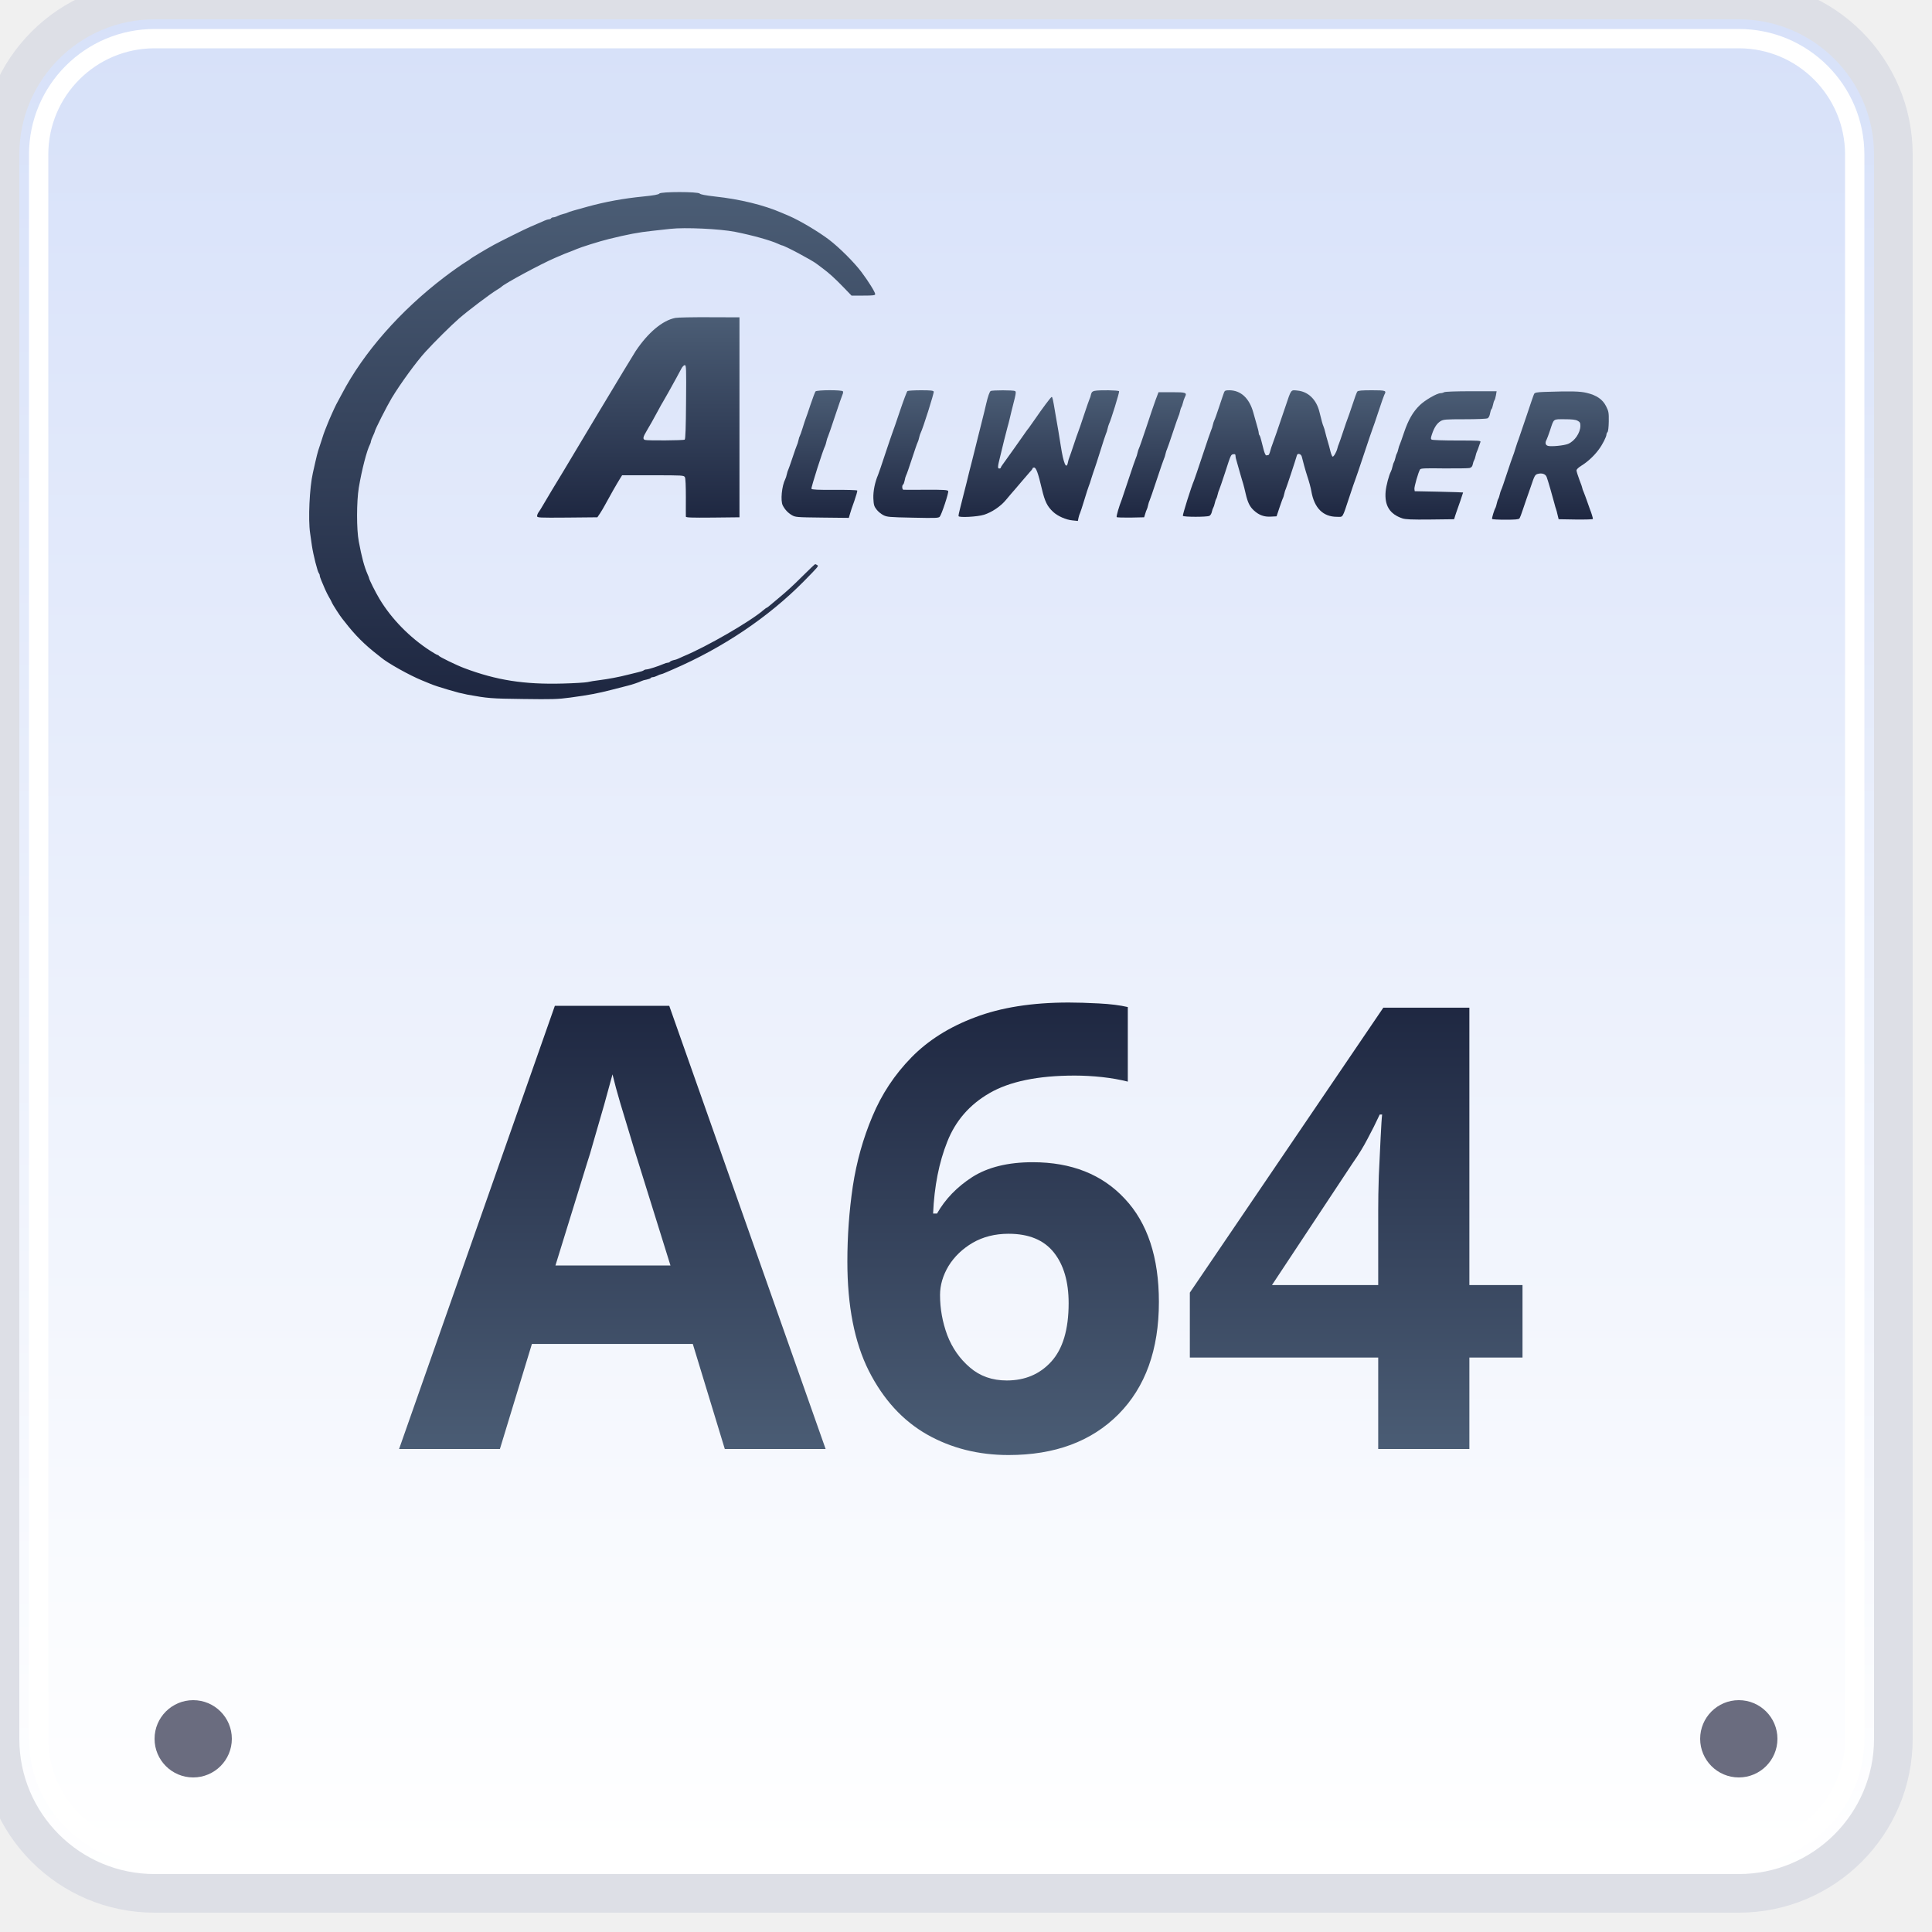
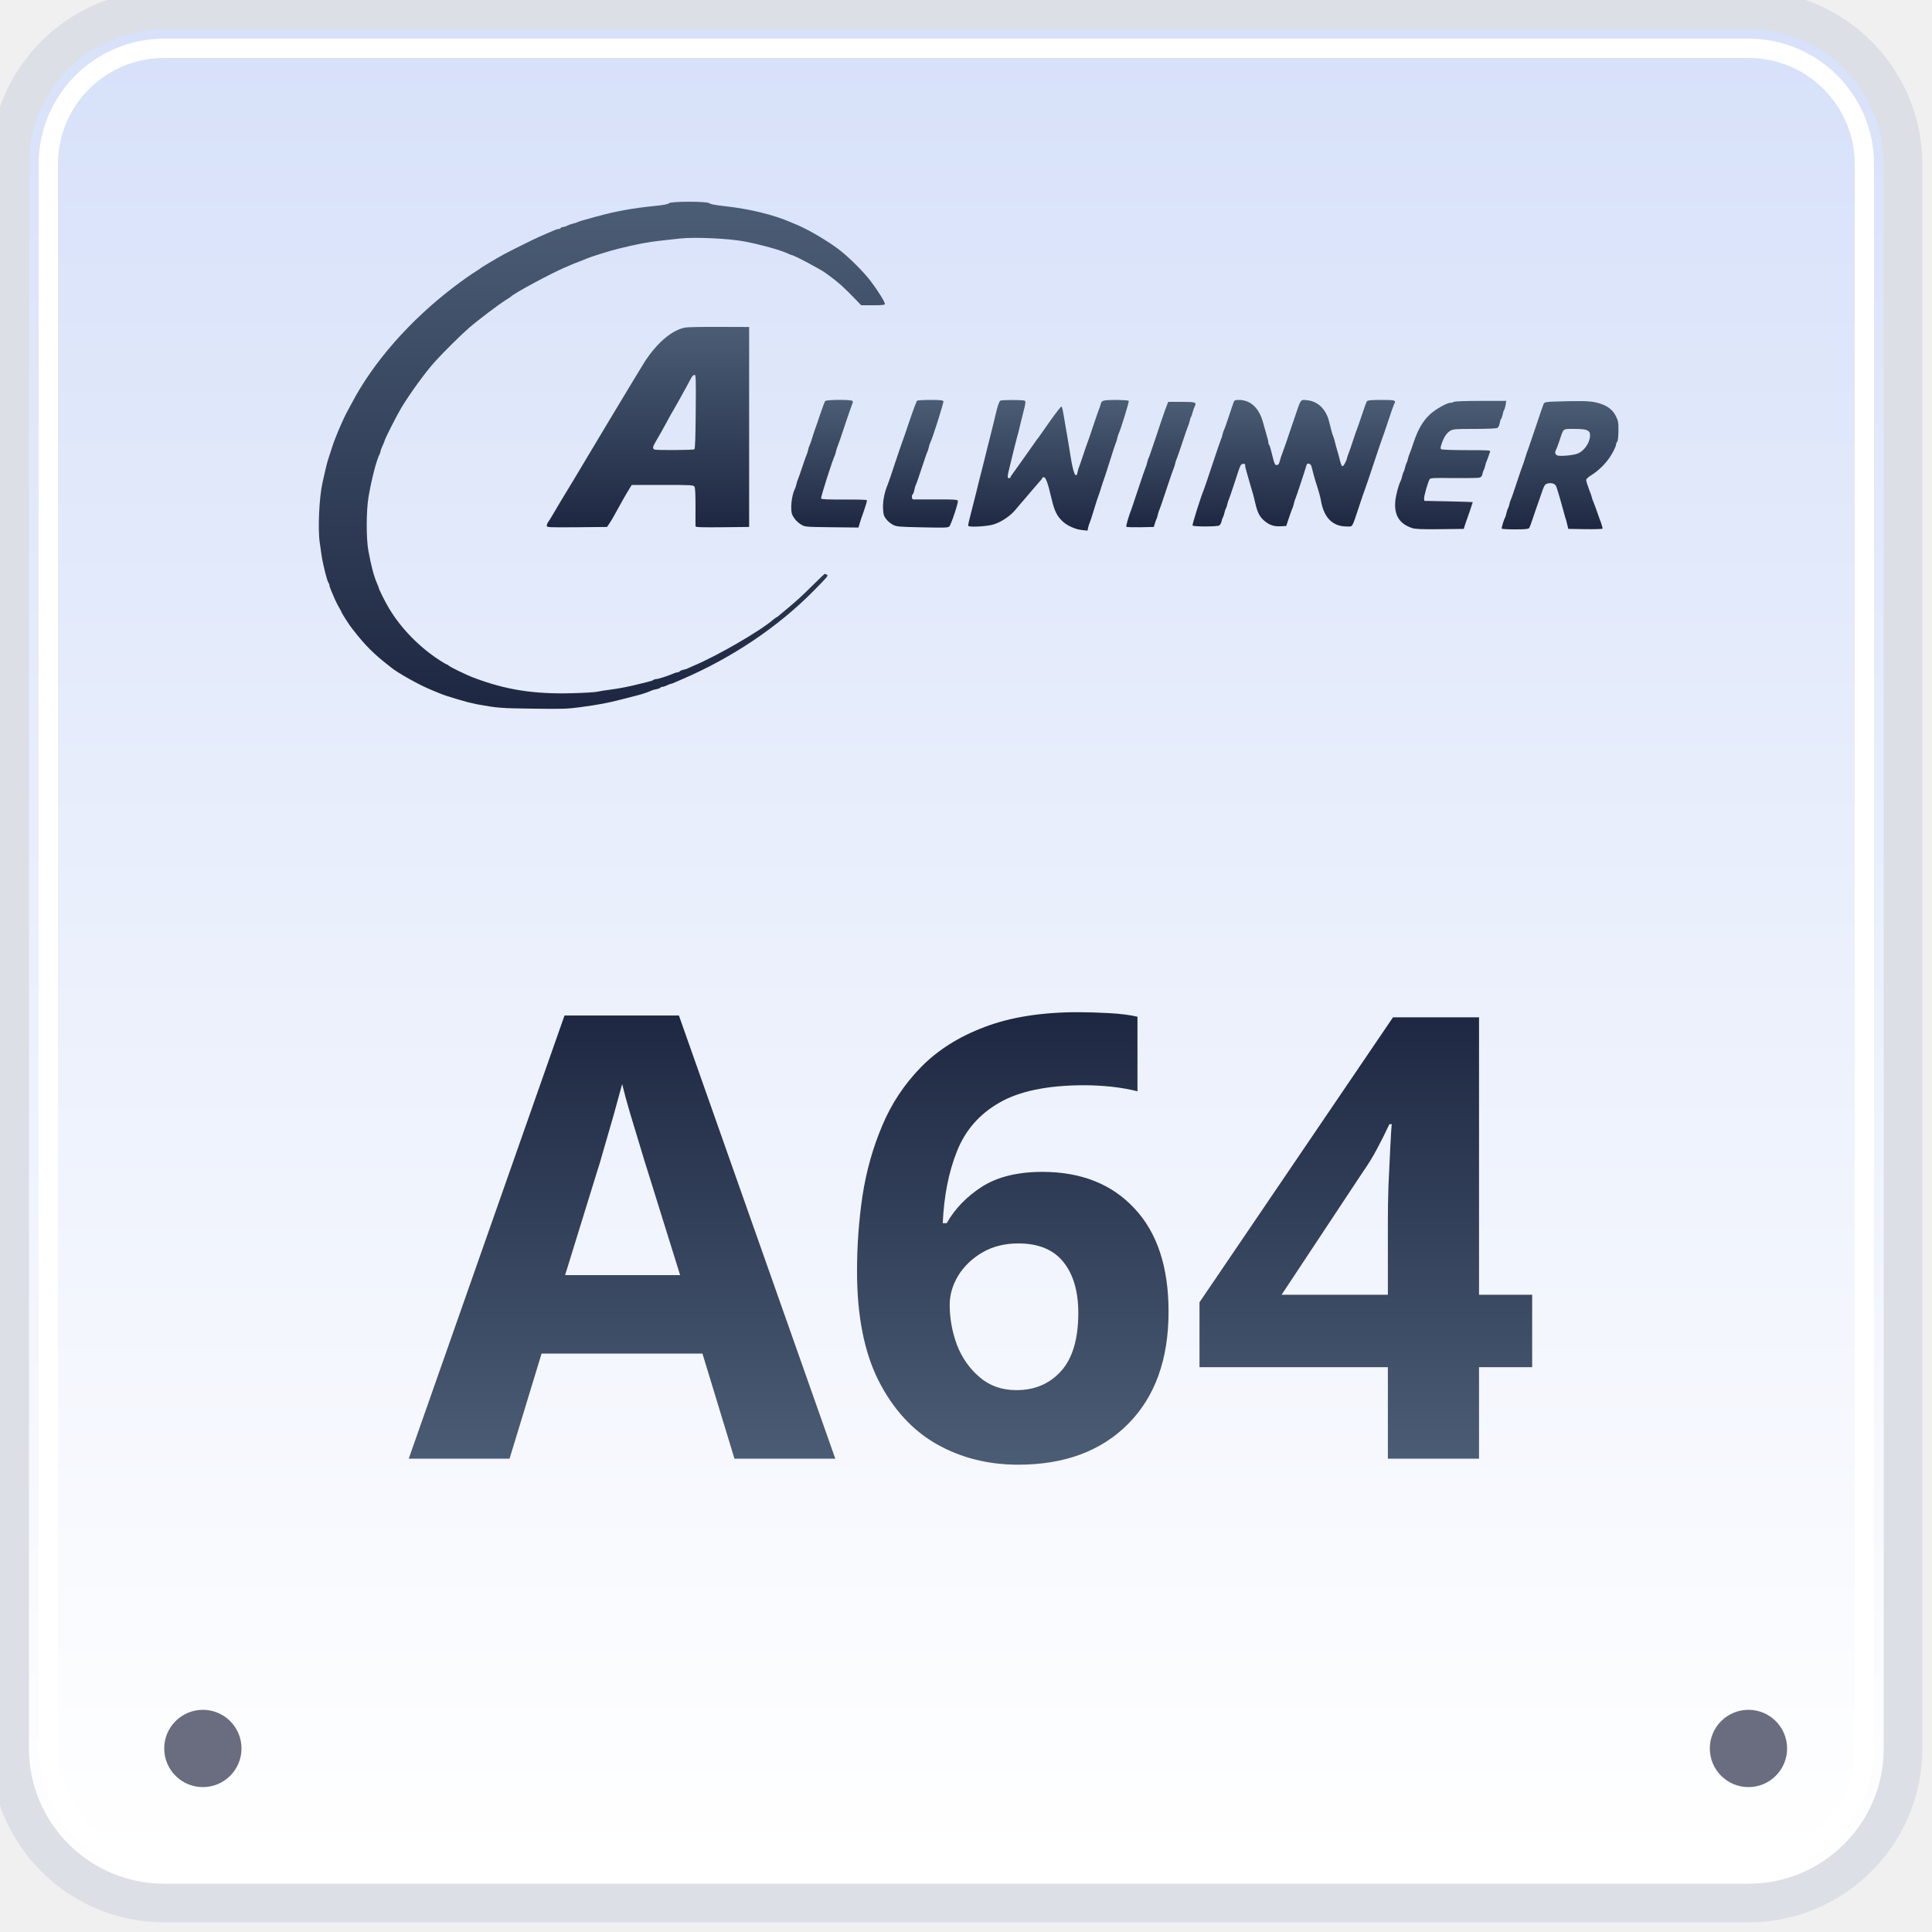
<svg xmlns="http://www.w3.org/2000/svg" width="100" height="100">
  <defs>
    <linearGradient id="soc_bg" x1="0%" y1="0%" x2="0%" y2="100%">
      <stop offset="0%" style="stop-color:#d7e1f9;stop-opacity:1" />
      <stop offset="100%" style="stop-color:#ffffff;stop-opacity:1" />
    </linearGradient>
    <linearGradient id="soc_name" x1="0%" y1="0%" x2="0%" y2="100%">
      <stop offset="0%" style="stop-color:#1e2741;stop-opacity:1" />
      <stop offset="100%" style="stop-color:#4b5d75;stop-opacity:1" />
    </linearGradient>
  </defs>
-   <rect width="98" height="98" fill="url(#soc_bg)" rx="8" stroke="#dddfe6" stroke-width="2" />
-   <rect x="2" y="2" width="94" height="94" fill="url(#soc_bg)" rx="6" stroke="#ffffff" stroke-width="1" />
-   <g transform="translate(16,80) scale(0.005,-0.005)" fill="url(#soc_name)">
-     <path d="M3625 13996 c-7 -10 -56 -19 -165 -30 -205 -20 -395 -55 -580 -106 -139 -38 -187 -52 -200 -59 -9 -5 -30 -12 -49 -16 -18 -4 -44 -13 -59 -21 -15 -8 -35 -14 -44 -14 -9 0 -20 -4 -23 -10 -3 -5 -13 -10 -22 -10 -8 0 -29 -6 -46 -14 -28 -13 -66 -29 -152 -66 -42 -17 -313 -152 -371 -184 -79 -43 -238 -138 -244 -146 -3 -3 -23 -17 -45 -30 -36 -21 -159 -108 -225 -159 -457 -348 -836 -779 -1061 -1209 -27 -50 -53 -100 -59 -110 -15 -28 -76 -164 -90 -202 -7 -19 -19 -48 -26 -65 -7 -16 -22 -61 -34 -100 -12 -38 -28 -88 -36 -110 -7 -22 -20 -74 -29 -115 -9 -41 -21 -93 -26 -115 -35 -152 -50 -481 -29 -622 6 -38 14 -97 19 -133 14 -94 58 -269 72 -284 5 -6 9 -16 9 -24 0 -7 8 -32 18 -55 10 -23 27 -62 37 -87 11 -25 29 -61 40 -80 12 -19 25 -44 29 -54 6 -19 90 -149 111 -173 5 -7 15 -18 20 -25 111 -144 209 -242 353 -353 7 -5 18 -15 25 -20 66 -57 298 -187 427 -239 36 -15 74 -31 85 -35 33 -14 105 -38 185 -61 41 -11 91 -25 110 -31 19 -5 60 -14 90 -20 210 -38 243 -41 575 -45 302 -4 357 -3 490 15 199 27 286 44 430 81 66 17 138 36 160 41 46 11 123 37 146 49 9 5 33 12 53 15 20 4 39 11 42 16 3 5 13 9 22 9 9 0 30 7 46 15 15 8 33 15 38 15 5 0 30 9 56 21 26 11 56 24 67 29 519 224 989 541 1355 911 154 157 156 159 140 169 -8 5 -18 10 -21 10 -4 0 -60 -53 -125 -118 -118 -117 -166 -160 -258 -237 -26 -22 -62 -52 -80 -67 -17 -15 -34 -28 -37 -28 -3 0 -19 -11 -35 -25 -136 -118 -589 -380 -829 -479 -22 -10 -47 -21 -55 -25 -9 -5 -30 -12 -48 -15 -17 -4 -34 -12 -37 -17 -4 -5 -13 -9 -22 -9 -8 0 -29 -6 -46 -14 -50 -22 -155 -56 -175 -56 -10 0 -22 -4 -28 -9 -5 -5 -31 -14 -59 -20 -27 -7 -77 -19 -110 -27 -85 -22 -197 -43 -290 -55 -44 -5 -99 -14 -123 -20 -24 -5 -139 -12 -255 -15 -400 -11 -688 34 -1022 160 -80 30 -258 117 -263 128 -2 5 -8 8 -13 8 -4 0 -40 20 -78 45 -211 137 -399 329 -523 536 -41 68 -108 202 -108 216 0 3 -6 19 -14 36 -36 83 -61 177 -92 342 -24 125 -23 413 0 555 31 185 83 388 117 452 5 10 9 23 9 30 1 7 9 31 20 53 11 22 19 44 20 48 0 17 126 265 176 348 88 146 256 377 349 478 87 96 264 272 347 344 90 79 323 255 393 297 22 13 42 27 45 30 24 30 408 237 555 300 28 12 59 25 70 30 11 5 45 19 75 30 30 11 64 25 75 30 50 22 238 81 335 105 203 50 310 70 450 85 52 6 138 15 190 21 150 17 513 0 670 -31 185 -37 367 -88 447 -125 17 -8 34 -15 37 -15 24 0 315 -155 361 -192 6 -5 33 -25 60 -45 70 -52 127 -104 220 -200 l80 -83 123 0 c101 0 122 3 122 15 0 20 -70 133 -143 230 -77 102 -229 253 -335 334 -114 86 -300 196 -412 245 -19 8 -55 23 -80 34 -185 80 -430 140 -690 168 -96 11 -149 21 -156 30 -17 21 -405 21 -419 0z" />
-     <path d="M3791 12709 c-133 -26 -282 -151 -411 -344 -18 -27 -192 -315 -387 -640 -194 -324 -357 -597 -362 -605 -32 -50 -216 -358 -225 -375 -6 -11 -19 -31 -28 -44 -10 -13 -18 -32 -18 -42 0 -19 12 -19 312 -17 l312 3 27 40 c15 22 40 65 56 95 39 73 120 216 150 263 l23 37 320 0 c309 0 320 -1 330 -20 7 -12 10 -92 10 -208 0 -103 -1 -193 0 -200 0 -10 59 -12 278 -10 l277 3 0 1035 0 1035 -310 1 c-170 1 -330 -2 -354 -7z m111 -871 c-2 -263 -6 -384 -14 -389 -14 -9 -390 -11 -412 -3 -24 9 -20 30 18 93 36 60 67 116 124 221 19 36 38 70 42 75 4 6 31 53 60 105 29 52 67 120 83 150 17 30 39 72 50 93 10 20 26 37 36 37 15 0 16 -33 13 -382z" />
-     <path d="M5242 11948 c-5 -7 -29 -69 -52 -138 -23 -69 -45 -134 -50 -145 -4 -11 -19 -54 -31 -95 -13 -41 -26 -79 -30 -85 -4 -5 -10 -26 -14 -45 -4 -19 -11 -41 -16 -50 -4 -8 -24 -64 -44 -125 -20 -60 -40 -117 -44 -125 -5 -9 -12 -31 -16 -50 -4 -19 -11 -41 -16 -50 -36 -70 -51 -224 -26 -272 22 -43 53 -76 93 -100 38 -22 47 -23 315 -26 l276 -3 11 38 c5 21 26 83 46 137 19 54 33 103 30 108 -3 5 -109 8 -236 7 -170 -1 -233 2 -238 11 -6 10 122 412 142 445 3 6 9 26 13 45 4 19 11 41 16 50 4 8 38 105 74 215 37 110 71 210 77 222 6 11 7 26 4 32 -10 16 -270 15 -284 -1z" />
-     <path d="M6194 11952 c-6 -4 -41 -97 -78 -207 -37 -110 -71 -209 -76 -220 -5 -11 -38 -110 -75 -220 -36 -110 -70 -209 -75 -220 -33 -76 -52 -171 -49 -244 3 -67 8 -83 32 -114 15 -21 47 -47 70 -59 39 -20 60 -22 307 -27 233 -5 266 -4 278 10 20 23 94 248 88 265 -5 12 -43 15 -228 14 -123 0 -229 -1 -235 0 -15 0 -18 46 -4 54 5 3 12 22 16 42 3 20 10 44 15 53 6 9 32 86 60 171 28 85 54 162 59 170 5 9 12 31 16 50 4 19 11 41 16 50 21 38 140 413 135 426 -4 11 -31 14 -133 14 -70 0 -133 -4 -139 -8z" />
-     <path d="M7055 11952 c-11 -7 -28 -55 -46 -132 -10 -44 -23 -98 -53 -217 -8 -32 -22 -87 -31 -123 -9 -36 -23 -92 -31 -125 -8 -33 -22 -87 -30 -120 -8 -33 -22 -86 -30 -117 -7 -32 -21 -84 -28 -115 -8 -32 -22 -85 -30 -118 -8 -33 -24 -96 -35 -139 -12 -44 -20 -84 -18 -89 5 -17 194 -7 262 14 81 25 172 86 227 152 24 29 47 57 53 63 16 18 56 64 115 134 30 35 67 78 82 95 16 16 28 33 28 38 0 4 7 7 15 7 21 0 42 -58 80 -220 31 -132 56 -182 117 -239 47 -44 134 -82 199 -88 l57 -6 7 34 c4 18 11 40 16 49 4 8 24 69 44 135 20 66 40 129 45 140 5 11 19 52 30 90 12 39 26 79 30 90 5 11 31 94 60 185 28 91 55 172 59 180 5 9 12 31 16 50 4 19 11 41 15 50 20 39 110 331 105 340 -7 11 -204 14 -253 4 -24 -5 -32 -13 -38 -37 -3 -17 -10 -38 -15 -47 -4 -8 -31 -85 -59 -170 -28 -85 -55 -164 -60 -175 -5 -11 -25 -69 -45 -130 -20 -60 -40 -119 -45 -130 -5 -11 -12 -35 -15 -52 -16 -81 -46 -10 -74 172 -5 33 -17 103 -25 155 -9 52 -23 136 -32 185 -24 144 -29 166 -37 166 -8 0 -94 -115 -177 -236 -25 -36 -52 -74 -60 -85 -8 -10 -21 -26 -28 -37 -7 -10 -35 -49 -62 -88 -27 -38 -55 -78 -62 -88 -25 -36 -108 -152 -123 -172 -8 -10 -15 -23 -15 -27 0 -4 -7 -8 -16 -8 -18 0 -17 19 10 125 8 33 26 107 40 165 15 58 31 121 36 140 6 19 15 55 21 80 10 44 22 93 54 219 12 52 13 66 3 73 -16 10 -239 10 -253 0z" />
-     <path d="M9471 11937 c-5 -12 -27 -78 -50 -147 -23 -69 -45 -132 -50 -140 -5 -9 -12 -31 -16 -50 -4 -19 -11 -41 -16 -50 -4 -8 -45 -125 -89 -260 -45 -135 -85 -254 -90 -265 -27 -60 -120 -357 -115 -365 8 -13 251 -13 275 0 10 5 22 24 25 42 4 18 11 38 15 43 4 6 11 26 15 45 4 19 11 40 15 45 4 6 11 26 15 45 4 19 11 41 16 50 4 8 31 87 60 175 62 193 61 189 88 193 16 3 21 -2 21 -17 0 -11 6 -40 14 -63 7 -24 23 -79 35 -123 13 -44 26 -91 31 -105 4 -14 16 -59 25 -100 21 -92 43 -136 86 -175 53 -48 106 -67 174 -63 l60 3 30 90 c17 50 33 95 37 100 3 6 9 26 13 45 4 19 11 41 16 50 6 12 97 285 115 348 7 24 43 13 50 -15 7 -32 41 -155 54 -193 22 -66 39 -129 45 -165 30 -174 121 -265 265 -265 67 0 52 -24 130 210 28 85 55 164 60 175 5 11 45 130 90 265 45 135 85 254 90 265 5 11 32 90 60 175 28 85 55 163 60 172 25 45 18 48 -129 48 -103 0 -141 -3 -150 -13 -6 -7 -29 -69 -51 -138 -23 -68 -45 -133 -50 -144 -5 -11 -25 -69 -45 -130 -20 -60 -40 -119 -45 -130 -5 -11 -12 -31 -15 -45 -10 -41 -39 -90 -50 -87 -5 2 -15 26 -22 53 -6 27 -19 74 -28 104 -9 30 -21 73 -26 95 -5 22 -13 49 -18 60 -9 19 -20 61 -42 150 -31 129 -117 212 -229 222 -69 7 -62 17 -124 -168 -70 -209 -127 -372 -136 -394 -5 -11 -14 -39 -20 -62 -6 -24 -15 -44 -20 -44 -6 -1 -15 -2 -22 -3 -6 -1 -17 23 -25 52 -7 28 -19 74 -26 101 -6 27 -15 53 -20 57 -4 4 -7 15 -7 24 0 9 -9 48 -21 86 -11 38 -27 94 -35 124 -41 148 -129 229 -247 230 -40 0 -49 -3 -56 -23z" />
-     <path d="M11750 11940 c-8 -5 -25 -10 -36 -10 -39 0 -164 -73 -217 -125 -70 -68 -118 -151 -162 -281 -20 -60 -40 -116 -44 -124 -5 -9 -12 -31 -16 -50 -4 -19 -11 -39 -15 -45 -4 -5 -11 -26 -15 -45 -4 -19 -11 -39 -15 -45 -4 -5 -11 -26 -15 -45 -4 -19 -11 -41 -16 -50 -21 -39 -49 -146 -55 -207 -13 -146 42 -235 173 -279 33 -11 96 -14 289 -12 l247 3 9 30 c5 17 12 37 15 45 13 34 70 200 69 202 -1 1 -113 5 -251 8 l-250 5 -3 23 c-3 22 40 173 58 202 7 12 47 14 247 11 132 -1 251 1 265 4 20 5 29 15 34 38 3 18 10 37 14 42 4 6 11 26 15 45 4 19 11 41 16 50 4 8 12 29 17 45 6 17 13 38 17 48 7 16 -9 17 -241 17 -137 0 -255 4 -263 9 -11 7 -11 16 3 57 23 69 51 111 88 134 30 18 51 20 251 20 124 0 226 4 237 10 11 6 21 26 25 50 4 22 10 42 15 45 4 3 11 22 15 42 4 21 11 43 15 48 5 6 12 30 16 53 l7 42 -264 0 c-153 0 -270 -4 -279 -10z" />
-     <path d="M12788 11943 c-80 -3 -99 -7 -107 -21 -5 -9 -41 -114 -80 -232 -40 -118 -76 -224 -80 -235 -5 -11 -19 -51 -31 -90 -11 -38 -25 -79 -30 -90 -5 -11 -32 -90 -60 -175 -28 -85 -54 -162 -59 -170 -5 -9 -12 -31 -16 -50 -4 -19 -11 -39 -15 -45 -4 -5 -11 -26 -15 -45 -4 -19 -10 -39 -13 -45 -14 -22 -40 -110 -36 -117 3 -5 65 -8 138 -8 99 0 136 3 145 13 6 8 22 49 36 93 15 43 29 86 32 94 3 8 25 71 49 140 39 116 44 126 72 134 44 12 81 0 93 -32 11 -27 61 -200 81 -277 5 -22 13 -47 16 -55 3 -8 11 -35 16 -60 l11 -45 178 -3 c97 -1 177 1 177 6 0 10 -17 67 -30 97 -4 11 -18 49 -30 85 -12 36 -29 79 -36 97 -8 17 -14 35 -14 40 0 5 -13 44 -30 86 -16 43 -30 87 -30 97 0 11 19 30 50 49 65 40 133 103 180 167 39 52 80 133 80 156 0 8 5 19 11 25 7 7 12 52 13 111 1 90 -1 103 -28 157 -36 71 -99 114 -201 138 -69 17 -162 19 -437 10z m342 -298 c25 -13 30 -22 30 -53 0 -72 -59 -159 -127 -187 -40 -17 -171 -30 -207 -21 -28 7 -34 32 -16 64 5 9 21 53 36 97 41 124 29 115 150 115 75 0 114 -4 134 -15z" />
-     <path d="M8762 11858 c-17 -46 -60 -173 -96 -283 -37 -110 -70 -207 -75 -215 -5 -9 -12 -31 -16 -50 -4 -19 -11 -41 -16 -50 -4 -8 -38 -105 -74 -215 -37 -110 -69 -207 -72 -215 -28 -69 -59 -176 -53 -183 3 -4 69 -6 145 -5 l139 3 11 35 c5 19 13 40 16 45 4 6 10 26 14 45 4 19 11 41 16 50 4 8 38 105 74 215 36 110 70 207 74 215 5 9 12 31 16 50 4 19 11 41 16 50 4 8 31 85 59 170 28 85 55 162 59 170 5 9 12 31 16 50 4 19 11 40 15 45 4 6 11 25 15 43 4 18 13 45 20 59 26 49 15 53 -135 53 l-137 0 -31 -82z" />
+   <g transform="translate(0.5,0.5)">
+     <rect x="0" y="0" width="98" height="98" fill="url(#soc_bg)" rx="8" stroke="#dddfe6" stroke-width="2" />
+     <rect x="2" y="2" width="94" height="94" fill="url(#soc_bg)" rx="6" stroke="#ffffff" stroke-width="1" />
+     <g transform="translate(16,80) scale(0.005,-0.005)" fill="url(#soc_name)">
+       <path d="M3625 13996 c-7 -10 -56 -19 -165 -30 -205 -20 -395 -55 -580 -106 -139 -38 -187 -52 -200 -59 -9 -5 -30 -12 -49 -16 -18 -4 -44 -13 -59 -21 -15 -8 -35 -14 -44 -14 -9 0 -20 -4 -23 -10 -3 -5 -13 -10 -22 -10 -8 0 -29 -6 -46 -14 -28 -13 -66 -29 -152 -66 -42 -17 -313 -152 -371 -184 -79 -43 -238 -138 -244 -146 -3 -3 -23 -17 -45 -30 -36 -21 -159 -108 -225 -159 -457 -348 -836 -779 -1061 -1209 -27 -50 -53 -100 -59 -110 -15 -28 -76 -164 -90 -202 -7 -19 -19 -48 -26 -65 -7 -16 -22 -61 -34 -100 -12 -38 -28 -88 -36 -110 -7 -22 -20 -74 -29 -115 -9 -41 -21 -93 -26 -115 -35 -152 -50 -481 -29 -622 6 -38 14 -97 19 -133 14 -94 58 -269 72 -284 5 -6 9 -16 9 -24 0 -7 8 -32 18 -55 10 -23 27 -62 37 -87 11 -25 29 -61 40 -80 12 -19 25 -44 29 -54 6 -19 90 -149 111 -173 5 -7 15 -18 20 -25 111 -144 209 -242 353 -353 7 -5 18 -15 25 -20 66 -57 298 -187 427 -239 36 -15 74 -31 85 -35 33 -14 105 -38 185 -61 41 -11 91 -25 110 -31 19 -5 60 -14 90 -20 210 -38 243 -41 575 -45 302 -4 357 -3 490 15 199 27 286 44 430 81 66 17 138 36 160 41 46 11 123 37 146 49 9 5 33 12 53 15 20 4 39 11 42 16 3 5 13 9 22 9 9 0 30 7 46 15 15 8 33 15 38 15 5 0 30 9 56 21 26 11 56 24 67 29 519 224 989 541 1355 911 154 157 156 159 140 169 -8 5 -18 10 -21 10 -4 0 -60 -53 -125 -118 -118 -117 -166 -160 -258 -237 -26 -22 -62 -52 -80 -67 -17 -15 -34 -28 -37 -28 -3 0 -19 -11 -35 -25 -136 -118 -589 -380 -829 -479 -22 -10 -47 -21 -55 -25 -9 -5 -30 -12 -48 -15 -17 -4 -34 -12 -37 -17 -4 -5 -13 -9 -22 -9 -8 0 -29 -6 -46 -14 -50 -22 -155 -56 -175 -56 -10 0 -22 -4 -28 -9 -5 -5 -31 -14 -59 -20 -27 -7 -77 -19 -110 -27 -85 -22 -197 -43 -290 -55 -44 -5 -99 -14 -123 -20 -24 -5 -139 -12 -255 -15 -400 -11 -688 34 -1022 160 -80 30 -258 117 -263 128 -2 5 -8 8 -13 8 -4 0 -40 20 -78 45 -211 137 -399 329 -523 536 -41 68 -108 202 -108 216 0 3 -6 19 -14 36 -36 83 -61 177 -92 342 -24 125 -23 413 0 555 31 185 83 388 117 452 5 10 9 23 9 30 1 7 9 31 20 53 11 22 19 44 20 48 0 17 126 265 176 348 88 146 256 377 349 478 87 96 264 272 347 344 90 79 323 255 393 297 22 13 42 27 45 30 24 30 408 237 555 300 28 12 59 25 70 30 11 5 45 19 75 30 30 11 64 25 75 30 50 22 238 81 335 105 203 50 310 70 450 85 52 6 138 15 190 21 150 17 513 0 670 -31 185 -37 367 -88 447 -125 17 -8 34 -15 37 -15 24 0 315 -155 361 -192 6 -5 33 -25 60 -45 70 -52 127 -104 220 -200 l80 -83 123 0 c101 0 122 3 122 15 0 20 -70 133 -143 230 -77 102 -229 253 -335 334 -114 86 -300 196 -412 245 -19 8 -55 23 -80 34 -185 80 -430 140 -690 168 -96 11 -149 21 -156 30 -17 21 -405 21 -419 0z" />
+       <path d="M3791 12709 c-133 -26 -282 -151 -411 -344 -18 -27 -192 -315 -387 -640 -194 -324 -357 -597 -362 -605 -32 -50 -216 -358 -225 -375 -6 -11 -19 -31 -28 -44 -10 -13 -18 -32 -18 -42 0 -19 12 -19 312 -17 l312 3 27 40 c15 22 40 65 56 95 39 73 120 216 150 263 l23 37 320 0 c309 0 320 -1 330 -20 7 -12 10 -92 10 -208 0 -103 -1 -193 0 -200 0 -10 59 -12 278 -10 l277 3 0 1035 0 1035 -310 1 c-170 1 -330 -2 -354 -7z m111 -871 c-2 -263 -6 -384 -14 -389 -14 -9 -390 -11 -412 -3 -24 9 -20 30 18 93 36 60 67 116 124 221 19 36 38 70 42 75 4 6 31 53 60 105 29 52 67 120 83 150 17 30 39 72 50 93 10 20 26 37 36 37 15 0 16 -33 13 -382z" />
+       <path d="M5242 11948 c-5 -7 -29 -69 -52 -138 -23 -69 -45 -134 -50 -145 -4 -11 -19 -54 -31 -95 -13 -41 -26 -79 -30 -85 -4 -5 -10 -26 -14 -45 -4 -19 -11 -41 -16 -50 -4 -8 -24 -64 -44 -125 -20 -60 -40 -117 -44 -125 -5 -9 -12 -31 -16 -50 -4 -19 -11 -41 -16 -50 -36 -70 -51 -224 -26 -272 22 -43 53 -76 93 -100 38 -22 47 -23 315 -26 l276 -3 11 38 c5 21 26 83 46 137 19 54 33 103 30 108 -3 5 -109 8 -236 7 -170 -1 -233 2 -238 11 -6 10 122 412 142 445 3 6 9 26 13 45 4 19 11 41 16 50 4 8 38 105 74 215 37 110 71 210 77 222 6 11 7 26 4 32 -10 16 -270 15 -284 -1z" />
+       <path d="M6194 11952 c-6 -4 -41 -97 -78 -207 -37 -110 -71 -209 -76 -220 -5 -11 -38 -110 -75 -220 -36 -110 -70 -209 -75 -220 -33 -76 -52 -171 -49 -244 3 -67 8 -83 32 -114 15 -21 47 -47 70 -59 39 -20 60 -22 307 -27 233 -5 266 -4 278 10 20 23 94 248 88 265 -5 12 -43 15 -228 14 -123 0 -229 -1 -235 0 -15 0 -18 46 -4 54 5 3 12 22 16 42 3 20 10 44 15 53 6 9 32 86 60 171 28 85 54 162 59 170 5 9 12 31 16 50 4 19 11 41 16 50 21 38 140 413 135 426 -4 11 -31 14 -133 14 -70 0 -133 -4 -139 -8z" />
+       <path d="M7055 11952 c-11 -7 -28 -55 -46 -132 -10 -44 -23 -98 -53 -217 -8 -32 -22 -87 -31 -123 -9 -36 -23 -92 -31 -125 -8 -33 -22 -87 -30 -120 -8 -33 -22 -86 -30 -117 -7 -32 -21 -84 -28 -115 -8 -32 -22 -85 -30 -118 -8 -33 -24 -96 -35 -139 -12 -44 -20 -84 -18 -89 5 -17 194 -7 262 14 81 25 172 86 227 152 24 29 47 57 53 63 16 18 56 64 115 134 30 35 67 78 82 95 16 16 28 33 28 38 0 4 7 7 15 7 21 0 42 -58 80 -220 31 -132 56 -182 117 -239 47 -44 134 -82 199 -88 l57 -6 7 34 c4 18 11 40 16 49 4 8 24 69 44 135 20 66 40 129 45 140 5 11 19 52 30 90 12 39 26 79 30 90 5 11 31 94 60 185 28 91 55 172 59 180 5 9 12 31 16 50 4 19 11 41 15 50 20 39 110 331 105 340 -7 11 -204 14 -253 4 -24 -5 -32 -13 -38 -37 -3 -17 -10 -38 -15 -47 -4 -8 -31 -85 -59 -170 -28 -85 -55 -164 -60 -175 -5 -11 -25 -69 -45 -130 -20 -60 -40 -119 -45 -130 -5 -11 -12 -35 -15 -52 -16 -81 -46 -10 -74 172 -5 33 -17 103 -25 155 -9 52 -23 136 -32 185 -24 144 -29 166 -37 166 -8 0 -94 -115 -177 -236 -25 -36 -52 -74 -60 -85 -8 -10 -21 -26 -28 -37 -7 -10 -35 -49 -62 -88 -27 -38 -55 -78 -62 -88 -25 -36 -108 -152 -123 -172 -8 -10 -15 -23 -15 -27 0 -4 -7 -8 -16 -8 -18 0 -17 19 10 125 8 33 26 107 40 165 15 58 31 121 36 140 6 19 15 55 21 80 10 44 22 93 54 219 12 52 13 66 3 73 -16 10 -239 10 -253 0z" />
+       <path d="M9471 11937 c-5 -12 -27 -78 -50 -147 -23 -69 -45 -132 -50 -140 -5 -9 -12 -31 -16 -50 -4 -19 -11 -41 -16 -50 -4 -8 -45 -125 -89 -260 -45 -135 -85 -254 -90 -265 -27 -60 -120 -357 -115 -365 8 -13 251 -13 275 0 10 5 22 24 25 42 4 18 11 38 15 43 4 6 11 26 15 45 4 19 11 40 15 45 4 6 11 26 15 45 4 19 11 41 16 50 4 8 31 87 60 175 62 193 61 189 88 193 16 3 21 -2 21 -17 0 -11 6 -40 14 -63 7 -24 23 -79 35 -123 13 -44 26 -91 31 -105 4 -14 16 -59 25 -100 21 -92 43 -136 86 -175 53 -48 106 -67 174 -63 l60 3 30 90 c17 50 33 95 37 100 3 6 9 26 13 45 4 19 11 41 16 50 6 12 97 285 115 348 7 24 43 13 50 -15 7 -32 41 -155 54 -193 22 -66 39 -129 45 -165 30 -174 121 -265 265 -265 67 0 52 -24 130 210 28 85 55 164 60 175 5 11 45 130 90 265 45 135 85 254 90 265 5 11 32 90 60 175 28 85 55 163 60 172 25 45 18 48 -129 48 -103 0 -141 -3 -150 -13 -6 -7 -29 -69 -51 -138 -23 -68 -45 -133 -50 -144 -5 -11 -25 -69 -45 -130 -20 -60 -40 -119 -45 -130 -5 -11 -12 -31 -15 -45 -10 -41 -39 -90 -50 -87 -5 2 -15 26 -22 53 -6 27 -19 74 -28 104 -9 30 -21 73 -26 95 -5 22 -13 49 -18 60 -9 19 -20 61 -42 150 -31 129 -117 212 -229 222 -69 7 -62 17 -124 -168 -70 -209 -127 -372 -136 -394 -5 -11 -14 -39 -20 -62 -6 -24 -15 -44 -20 -44 -6 -1 -15 -2 -22 -3 -6 -1 -17 23 -25 52 -7 28 -19 74 -26 101 -6 27 -15 53 -20 57 -4 4 -7 15 -7 24 0 9 -9 48 -21 86 -11 38 -27 94 -35 124 -41 148 -129 229 -247 230 -40 0 -49 -3 -56 -23z" />
+       <path d="M11750 11940 c-8 -5 -25 -10 -36 -10 -39 0 -164 -73 -217 -125 -70 -68 -118 -151 -162 -281 -20 -60 -40 -116 -44 -124 -5 -9 -12 -31 -16 -50 -4 -19 -11 -39 -15 -45 -4 -5 -11 -26 -15 -45 -4 -19 -11 -39 -15 -45 -4 -5 -11 -26 -15 -45 -4 -19 -11 -41 -16 -50 -21 -39 -49 -146 -55 -207 -13 -146 42 -235 173 -279 33 -11 96 -14 289 -12 l247 3 9 30 c5 17 12 37 15 45 13 34 70 200 69 202 -1 1 -113 5 -251 8 l-250 5 -3 23 c-3 22 40 173 58 202 7 12 47 14 247 11 132 -1 251 1 265 4 20 5 29 15 34 38 3 18 10 37 14 42 4 6 11 26 15 45 4 19 11 41 16 50 4 8 12 29 17 45 6 17 13 38 17 48 7 16 -9 17 -241 17 -137 0 -255 4 -263 9 -11 7 -11 16 3 57 23 69 51 111 88 134 30 18 51 20 251 20 124 0 226 4 237 10 11 6 21 26 25 50 4 22 10 42 15 45 4 3 11 22 15 42 4 21 11 43 15 48 5 6 12 30 16 53 l7 42 -264 0 c-153 0 -270 -4 -279 -10z" />
+       <path d="M12788 11943 c-80 -3 -99 -7 -107 -21 -5 -9 -41 -114 -80 -232 -40 -118 -76 -224 -80 -235 -5 -11 -19 -51 -31 -90 -11 -38 -25 -79 -30 -90 -5 -11 -32 -90 -60 -175 -28 -85 -54 -162 -59 -170 -5 -9 -12 -31 -16 -50 -4 -19 -11 -39 -15 -45 -4 -5 -11 -26 -15 -45 -4 -19 -10 -39 -13 -45 -14 -22 -40 -110 -36 -117 3 -5 65 -8 138 -8 99 0 136 3 145 13 6 8 22 49 36 93 15 43 29 86 32 94 3 8 25 71 49 140 39 116 44 126 72 134 44 12 81 0 93 -32 11 -27 61 -200 81 -277 5 -22 13 -47 16 -55 3 -8 11 -35 16 -60 l11 -45 178 -3 c97 -1 177 1 177 6 0 10 -17 67 -30 97 -4 11 -18 49 -30 85 -12 36 -29 79 -36 97 -8 17 -14 35 -14 40 0 5 -13 44 -30 86 -16 43 -30 87 -30 97 0 11 19 30 50 49 65 40 133 103 180 167 39 52 80 133 80 156 0 8 5 19 11 25 7 7 12 52 13 111 1 90 -1 103 -28 157 -36 71 -99 114 -201 138 -69 17 -162 19 -437 10z m342 -298 c25 -13 30 -22 30 -53 0 -72 -59 -159 -127 -187 -40 -17 -171 -30 -207 -21 -28 7 -34 32 -16 64 5 9 21 53 36 97 41 124 29 115 150 115 75 0 114 -4 134 -15z" />
+       <path d="M8762 11858 c-17 -46 -60 -173 -96 -283 -37 -110 -70 -207 -75 -215 -5 -9 -12 -31 -16 -50 -4 -19 -11 -41 -16 -50 -4 -8 -38 -105 -74 -215 -37 -110 -69 -207 -72 -215 -28 -69 -59 -176 -53 -183 3 -4 69 -6 145 -5 l139 3 11 35 c5 19 13 40 16 45 4 6 10 26 14 45 4 19 11 41 16 50 4 8 38 105 74 215 36 110 70 207 74 215 5 9 12 31 16 50 4 19 11 41 16 50 4 8 31 85 59 170 28 85 55 162 59 170 5 9 12 31 16 50 4 19 11 40 15 45 4 6 11 25 15 43 4 18 13 45 20 59 26 49 15 53 -135 53 l-137 0 -31 -82z" />
+     </g>
+     <text x="50" y="75" fill="url(#soc_name)" text-anchor="middle">
+       <tspan font-weight="600" font-size="32" font-family="Adobe Heiti Std, sans-serif">A64</tspan>
+     </text>
+     <circle cx="10" cy="90" r="2" fill="#6a6c7f" />
+     <circle cx="90" cy="90" r="2" fill="#6a6c7f" />
  </g>
-   <text x="50" y="75" fill="url(#soc_name)" text-anchor="middle">
-     <tspan font-weight="600" font-size="32" font-family="Adobe Heiti Std, sans-serif">A64</tspan>
-   </text>
-   <circle cx="10" cy="90" r="2" fill="#6a6c7f" />
-   <circle cx="90" cy="90" r="2" fill="#6a6c7f" />
</svg>
